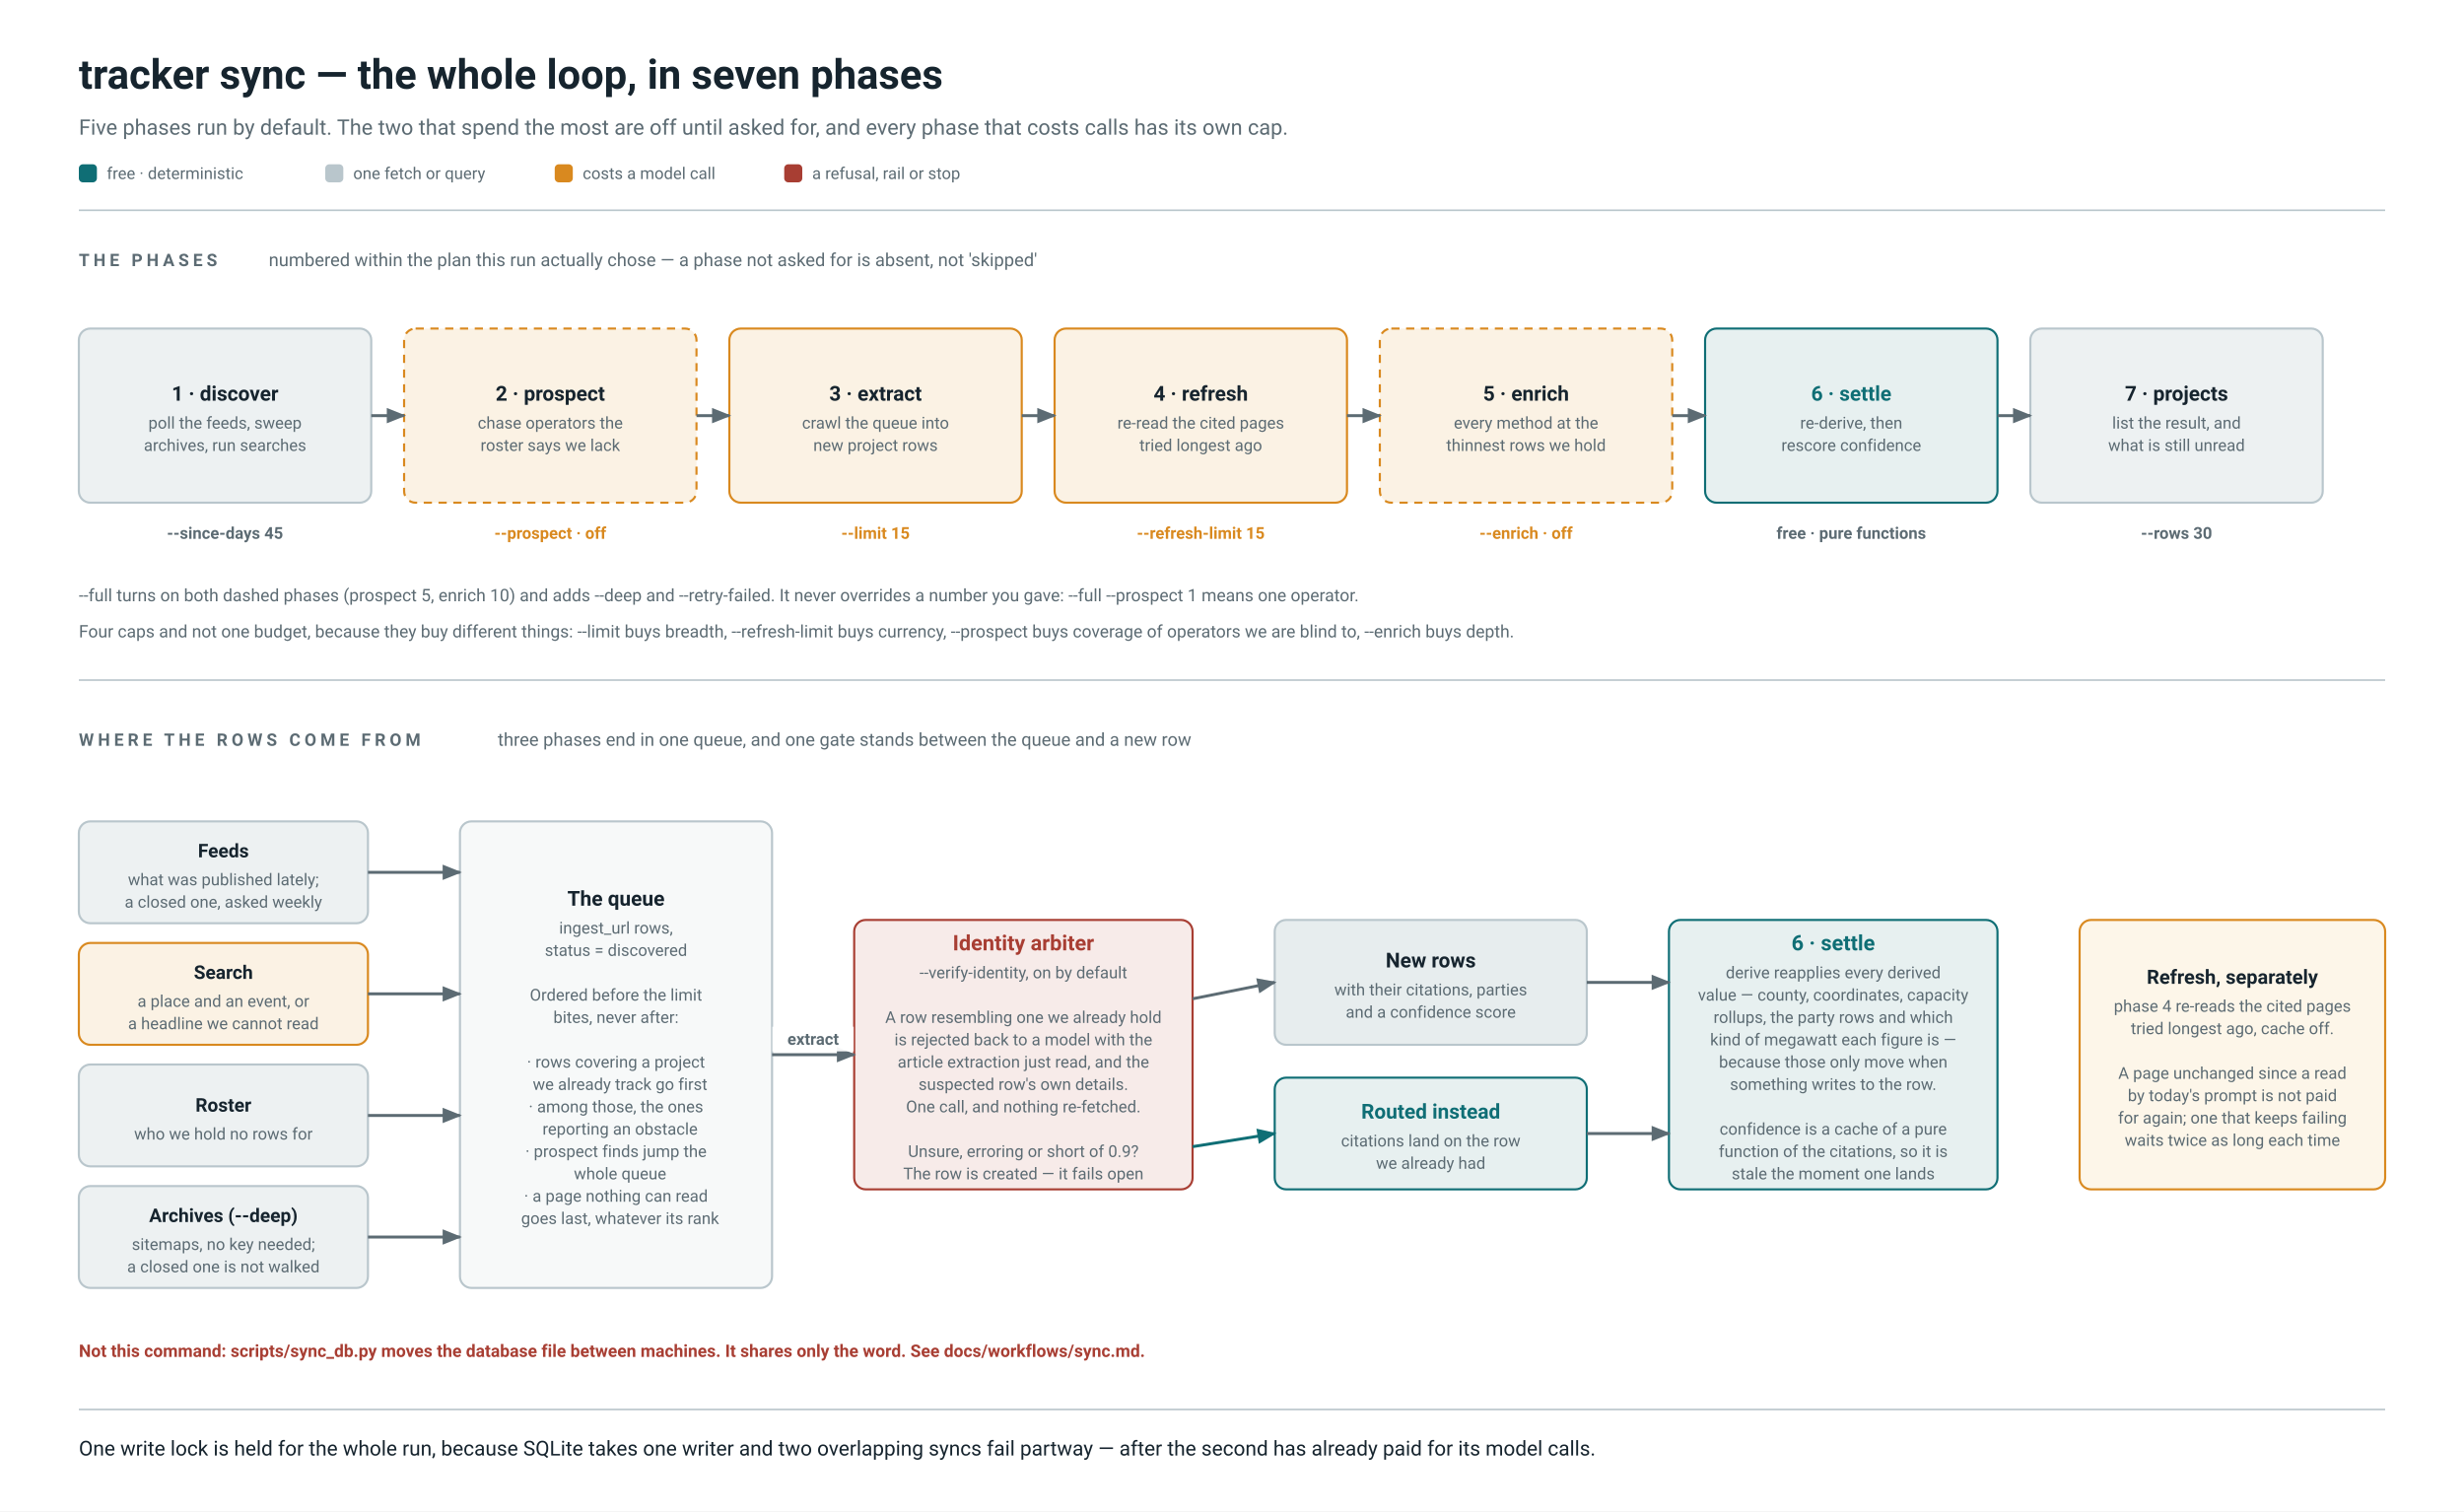
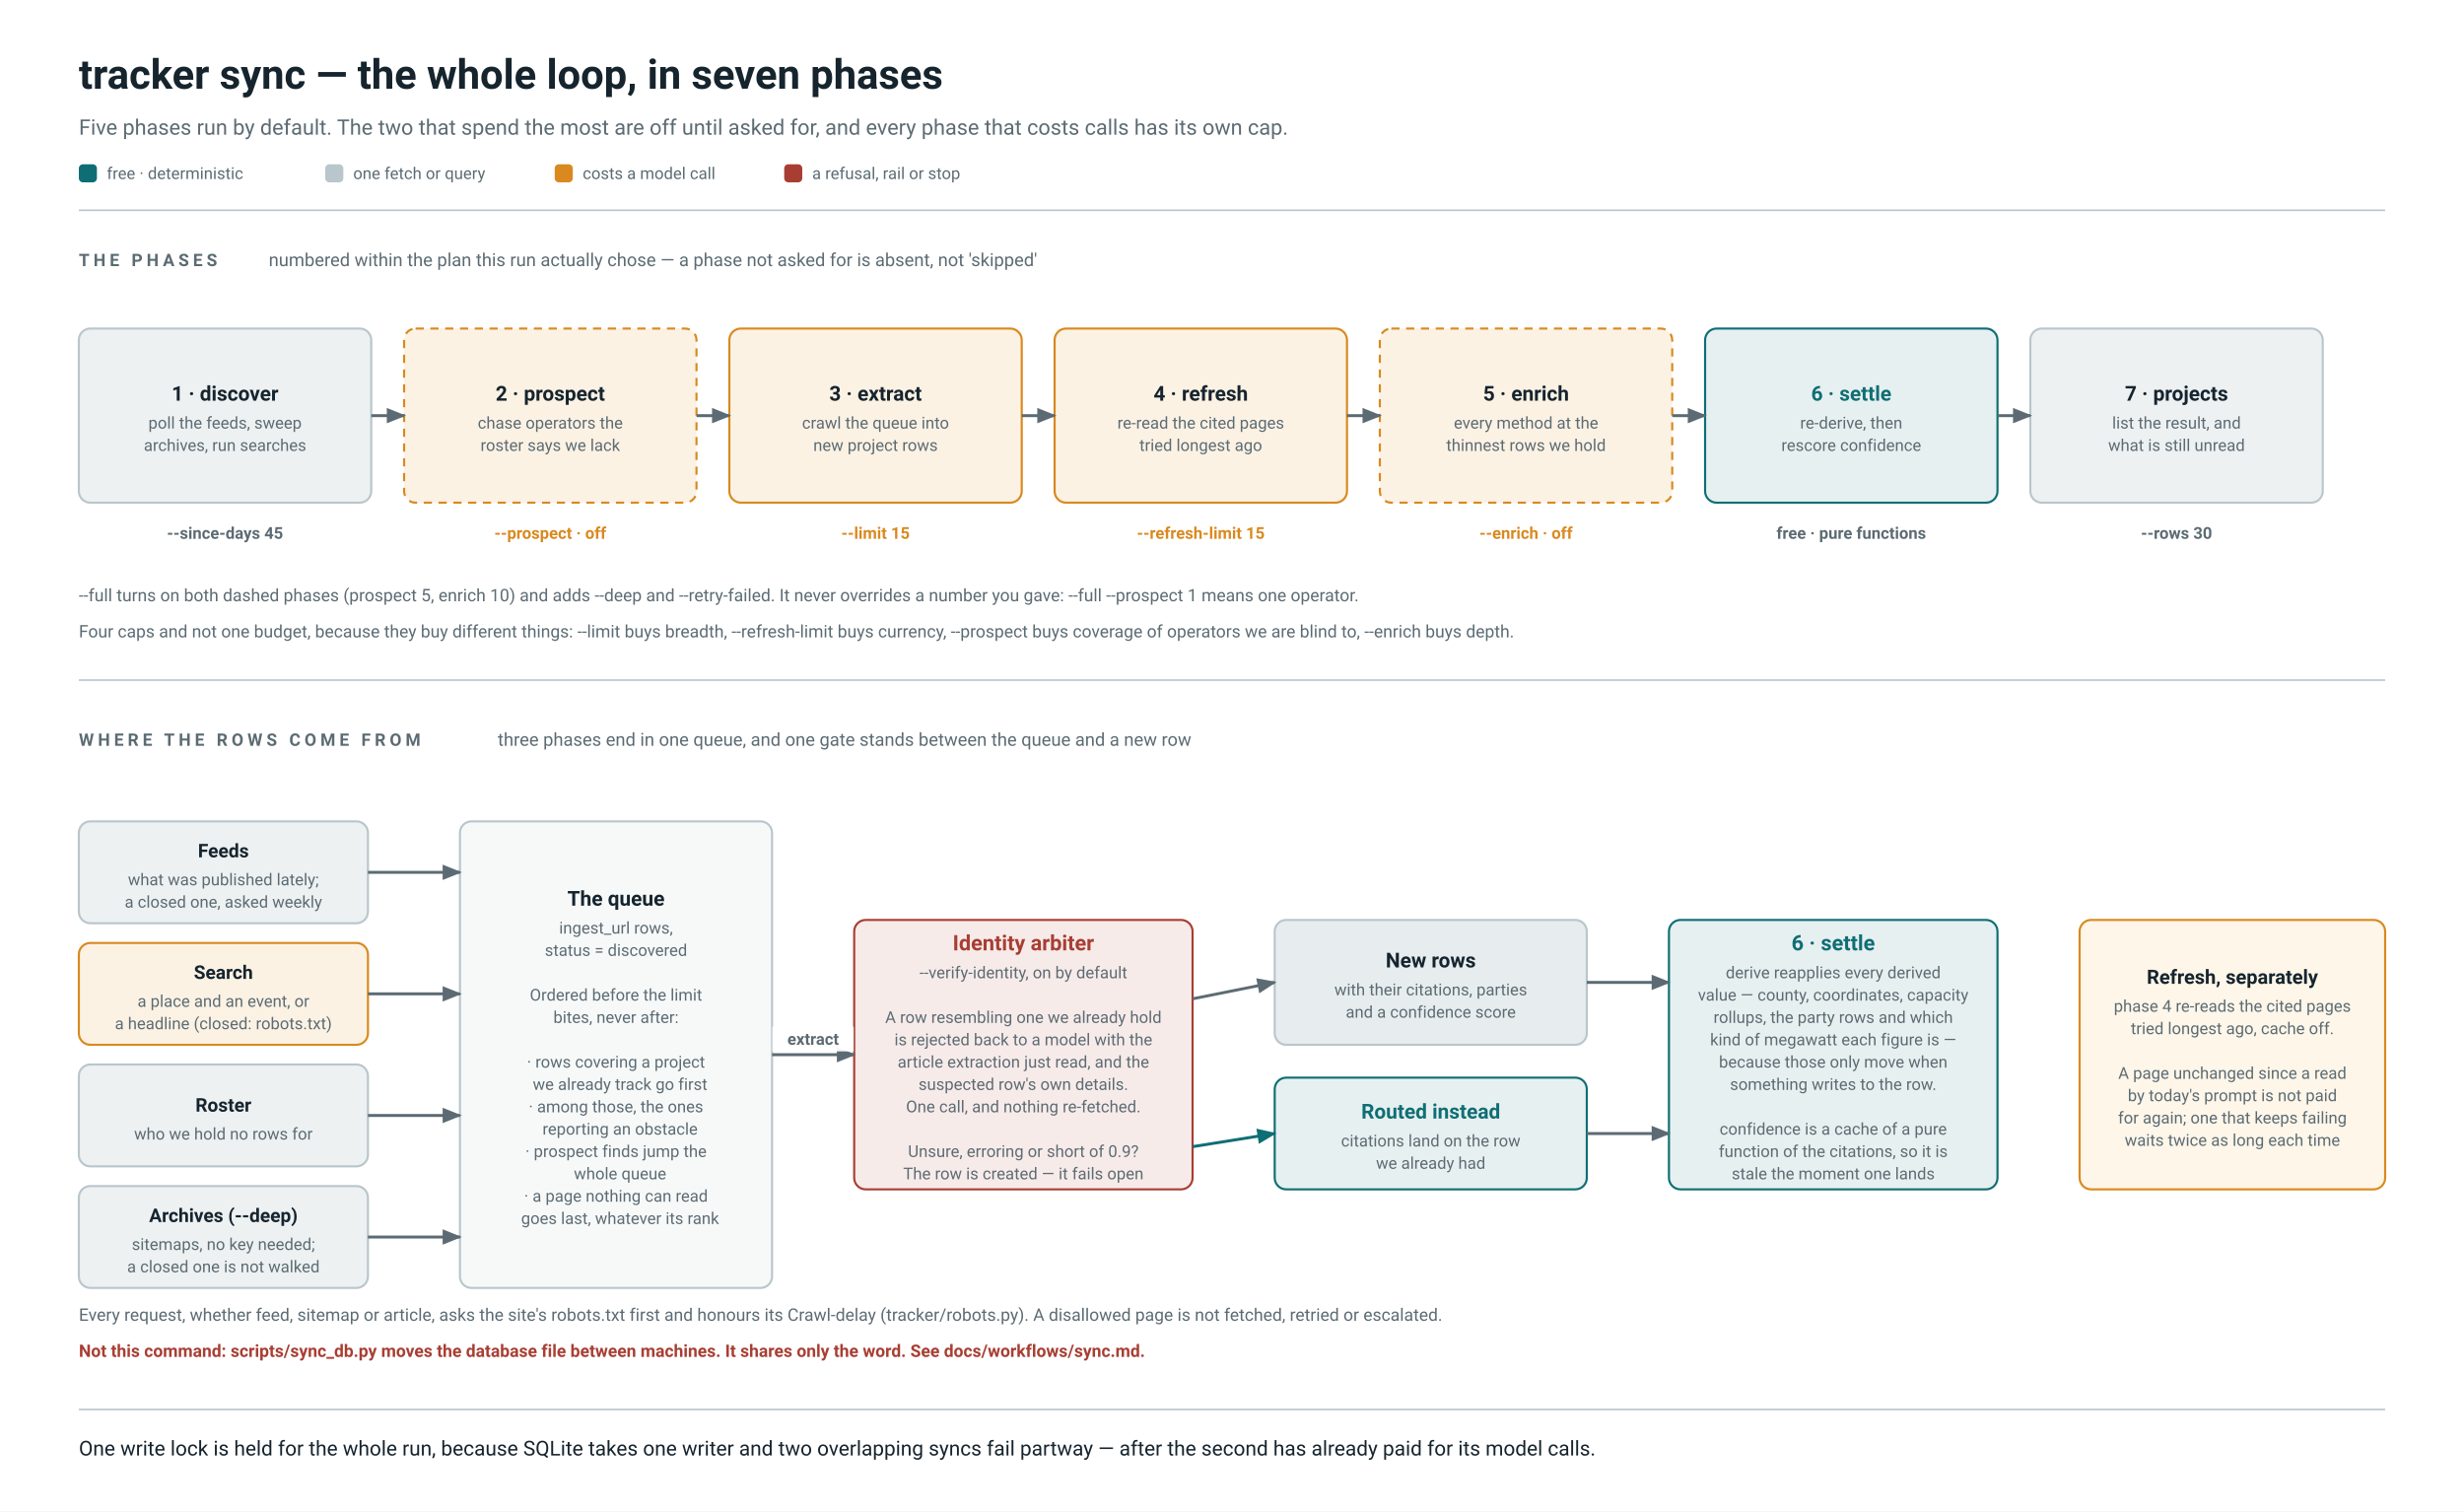
<svg xmlns="http://www.w3.org/2000/svg" width="1500" height="920" viewBox="0 0 1500 920" font-family="system-ui,-apple-system,'Segoe UI',Roboto,'Helvetica Neue','DejaVu Sans',Arial,sans-serif">
  <defs>
    <marker id="a0F6E75" viewBox="0 0 10 10" refX="9" refY="5" markerWidth="6.5" markerHeight="6.5" orient="auto-start-reverse">
      <path d="M 0 1 L 10 5 L 0 9 z" fill="#0F6E75" />
    </marker>
    <marker id="a5C6B73" viewBox="0 0 10 10" refX="9" refY="5" markerWidth="6.5" markerHeight="6.5" orient="auto-start-reverse">
      <path d="M 0 1 L 10 5 L 0 9 z" fill="#5C6B73" />
    </marker>
  </defs>
  <rect width="1500" height="920" fill="#FFFFFF" />
  <g font-family="system-ui,-apple-system,'Segoe UI',Roboto,'Helvetica Neue','DejaVu Sans',Arial,sans-serif" xml:space="preserve">
    <text x="48.0" y="54.0" font-size="25" fill="#16242E" text-anchor="start" font-weight="700">tracker sync — the whole loop, in seven phases</text>
    <text x="48.0" y="82.0" font-size="13" fill="#5C6B73" text-anchor="start">Five phases run by default. The two that spend the most are off until asked for, and every phase that costs calls has its own cap.</text>
    <rect x="48.0" y="100.0" width="11" height="11" rx="2.5" fill="#0F6E75" />
    <text x="65.0" y="109.0" font-size="10" fill="#5C6B73" text-anchor="start">free · deterministic</text>
    <rect x="198.0" y="100.0" width="11" height="11" rx="2.5" fill="#B9C6CC" />
    <text x="215.0" y="109.0" font-size="10" fill="#5C6B73" text-anchor="start">one fetch or query</text>
    <rect x="337.7" y="100.0" width="11" height="11" rx="2.5" fill="#D9891F" />
    <text x="354.7" y="109.0" font-size="10" fill="#5C6B73" text-anchor="start">costs a model call</text>
    <rect x="477.4" y="100.0" width="11" height="11" rx="2.5" fill="#A83E33" />
    <text x="494.4" y="109.0" font-size="10" fill="#5C6B73" text-anchor="start">a refusal, rail or stop</text>
    <line x1="48" y1="128" x2="1452" y2="128" stroke="#B9C6CC" stroke-width="1" />
    <text x="48.0" y="162.0" font-size="10.5" fill="#5C6B73" text-anchor="start" font-weight="700" letter-spacing="2.4">THE PHASES</text>
    <text x="163.6" y="162.0" font-size="11" fill="#5C6B73" text-anchor="start">numbered within the plan this run actually chose — a phase not asked for is absent, not 'skipped'</text>
    <rect x="48.0" y="200.0" width="178.0" height="106.0" rx="7" fill="#EDF1F2" stroke="#B9C6CC" stroke-width="1.3" />
    <text x="137.0" y="243.9" font-size="12.5" fill="#16242E" text-anchor="middle" font-weight="700">1 · discover</text>
    <text x="137.0" y="260.9" font-size="10" fill="#5C6B73" text-anchor="middle">poll the feeds, sweep</text>
    <text x="137.0" y="274.5" font-size="10" fill="#5C6B73" text-anchor="middle">archives, run searches</text>
    <text x="137.0" y="328.0" font-size="10" fill="#5C6B73" text-anchor="middle" font-weight="700">--since-days 45</text>
    <rect x="246.0" y="200.0" width="178.0" height="106.0" rx="7" fill="#FBF2E4" stroke="#D9891F" stroke-width="1.3" stroke-dasharray="5 4" />
    <text x="335.0" y="243.9" font-size="12.5" fill="#16242E" text-anchor="middle" font-weight="700">2 · prospect</text>
    <text x="335.0" y="260.9" font-size="10" fill="#5C6B73" text-anchor="middle">chase operators the</text>
    <text x="335.0" y="274.5" font-size="10" fill="#5C6B73" text-anchor="middle">roster says we lack</text>
    <text x="335.0" y="328.0" font-size="10" fill="#D9891F" text-anchor="middle" font-weight="700">--prospect · off</text>
    <rect x="444.0" y="200.0" width="178.0" height="106.0" rx="7" fill="#FBF2E4" stroke="#D9891F" stroke-width="1.3" />
    <text x="533.0" y="243.9" font-size="12.5" fill="#16242E" text-anchor="middle" font-weight="700">3 · extract</text>
    <text x="533.0" y="260.9" font-size="10" fill="#5C6B73" text-anchor="middle">crawl the queue into</text>
    <text x="533.0" y="274.5" font-size="10" fill="#5C6B73" text-anchor="middle">new project rows</text>
    <text x="533.0" y="328.0" font-size="10" fill="#D9891F" text-anchor="middle" font-weight="700">--limit 15</text>
    <rect x="642.0" y="200.0" width="178.0" height="106.0" rx="7" fill="#FBF2E4" stroke="#D9891F" stroke-width="1.3" />
    <text x="731.0" y="243.9" font-size="12.5" fill="#16242E" text-anchor="middle" font-weight="700">4 · refresh</text>
    <text x="731.0" y="260.9" font-size="10" fill="#5C6B73" text-anchor="middle">re-read the cited pages</text>
    <text x="731.0" y="274.5" font-size="10" fill="#5C6B73" text-anchor="middle">tried longest ago</text>
    <text x="731.0" y="328.0" font-size="10" fill="#D9891F" text-anchor="middle" font-weight="700">--refresh-limit 15</text>
    <rect x="840.0" y="200.0" width="178.0" height="106.0" rx="7" fill="#FBF2E4" stroke="#D9891F" stroke-width="1.3" stroke-dasharray="5 4" />
    <text x="929.0" y="243.9" font-size="12.5" fill="#16242E" text-anchor="middle" font-weight="700">5 · enrich</text>
    <text x="929.0" y="260.9" font-size="10" fill="#5C6B73" text-anchor="middle">every method at the</text>
    <text x="929.0" y="274.5" font-size="10" fill="#5C6B73" text-anchor="middle">thinnest rows we hold</text>
    <text x="929.0" y="328.0" font-size="10" fill="#D9891F" text-anchor="middle" font-weight="700">--enrich · off</text>
    <rect x="1038.0" y="200.0" width="178.0" height="106.0" rx="7" fill="#E7F0F0" stroke="#0F6E75" stroke-width="1.3" />
    <text x="1127.0" y="243.9" font-size="12.5" fill="#0F6E75" text-anchor="middle" font-weight="700">6 · settle</text>
    <text x="1127.0" y="260.9" font-size="10" fill="#5C6B73" text-anchor="middle">re-derive, then</text>
    <text x="1127.0" y="274.5" font-size="10" fill="#5C6B73" text-anchor="middle">rescore confidence</text>
    <text x="1127.0" y="328.0" font-size="10" fill="#5C6B73" text-anchor="middle" font-weight="700">free · pure functions</text>
    <rect x="1236.0" y="200.0" width="178.0" height="106.0" rx="7" fill="#EDF1F2" stroke="#B9C6CC" stroke-width="1.3" />
    <text x="1325.0" y="243.9" font-size="12.5" fill="#16242E" text-anchor="middle" font-weight="700">7 · projects</text>
    <text x="1325.0" y="260.9" font-size="10" fill="#5C6B73" text-anchor="middle">list the result, and</text>
    <text x="1325.0" y="274.5" font-size="10" fill="#5C6B73" text-anchor="middle">what is still unread</text>
    <text x="1325.0" y="328.0" font-size="10" fill="#5C6B73" text-anchor="middle" font-weight="700">--rows 30</text>
    <polyline points="226.0,253.0 246.0,253.0" fill="none" stroke="#5C6B73" stroke-width="1.8" stroke-linejoin="round" marker-end="url(#a5C6B73)" />
    <polyline points="424.0,253.0 444.0,253.0" fill="none" stroke="#5C6B73" stroke-width="1.8" stroke-linejoin="round" marker-end="url(#a5C6B73)" />
    <polyline points="622.0,253.0 642.0,253.0" fill="none" stroke="#5C6B73" stroke-width="1.8" stroke-linejoin="round" marker-end="url(#a5C6B73)" />
    <polyline points="820.0,253.0 840.0,253.0" fill="none" stroke="#5C6B73" stroke-width="1.8" stroke-linejoin="round" marker-end="url(#a5C6B73)" />
    <polyline points="1018.0,253.0 1038.0,253.0" fill="none" stroke="#5C6B73" stroke-width="1.8" stroke-linejoin="round" marker-end="url(#a5C6B73)" />
    <polyline points="1216.0,253.0 1236.0,253.0" fill="none" stroke="#5C6B73" stroke-width="1.8" stroke-linejoin="round" marker-end="url(#a5C6B73)" />
    <text x="48.0" y="366.0" font-size="10.5" fill="#5C6B73" text-anchor="start">--full turns on both dashed phases (prospect 5, enrich 10) and adds --deep and --retry-failed. It never overrides a number you gave: --full --prospect 1 means one operator.</text>
    <text x="48.0" y="388.0" font-size="10.5" fill="#5C6B73" text-anchor="start">Four caps and not one budget, because they buy different things: --limit buys breadth, --refresh-limit buys currency, --prospect buys coverage of operators we are blind to, --enrich buys depth.</text>
    <line x1="48" y1="414" x2="1452" y2="414" stroke="#B9C6CC" stroke-width="1" />
    <text x="48.0" y="454.0" font-size="10.5" fill="#5C6B73" text-anchor="start" font-weight="700" letter-spacing="2.4">WHERE THE ROWS COME FROM</text>
    <text x="303.0" y="454.0" font-size="11" fill="#5C6B73" text-anchor="start">three phases end in one queue, and one gate stands between the queue and a new row</text>
    <rect x="48.0" y="500.0" width="176.0" height="62.0" rx="7" fill="#EDF1F2" stroke="#B9C6CC" stroke-width="1.3" />
    <text x="136.0" y="521.9" font-size="11.5" fill="#16242E" text-anchor="middle" font-weight="700">Feeds</text>
    <text x="136.0" y="538.9" font-size="10" fill="#5C6B73" text-anchor="middle">what was published lately;</text>
    <text x="136.0" y="552.5" font-size="10" fill="#5C6B73" text-anchor="middle">a closed one, asked weekly</text>
    <rect x="48.0" y="574.0" width="176.0" height="62.0" rx="7" fill="#FBF2E4" stroke="#D9891F" stroke-width="1.3" />
    <text x="136.0" y="595.9" font-size="11.5" fill="#16242E" text-anchor="middle" font-weight="700">Search</text>
    <text x="136.0" y="612.9" font-size="10" fill="#5C6B73" text-anchor="middle">a place and an event, or</text>
-     <text x="136.0" y="626.5" font-size="10" fill="#5C6B73" text-anchor="middle">a headline we cannot read</text>
+     <text x="136.0" y="626.5" font-size="10" fill="#5C6B73" text-anchor="middle">a headline (closed: robots.txt)</text>
    <rect x="48.0" y="648.0" width="176.0" height="62.0" rx="7" fill="#EDF1F2" stroke="#B9C6CC" stroke-width="1.3" />
    <text x="136.0" y="676.7" font-size="11.5" fill="#16242E" text-anchor="middle" font-weight="700">Roster</text>
    <text x="136.0" y="693.7" font-size="10" fill="#5C6B73" text-anchor="middle">who we hold no rows for</text>
    <rect x="48.0" y="722.0" width="176.0" height="62.0" rx="7" fill="#EDF1F2" stroke="#B9C6CC" stroke-width="1.3" />
    <text x="136.0" y="743.9" font-size="11.5" fill="#16242E" text-anchor="middle" font-weight="700">Archives (--deep)</text>
    <text x="136.0" y="760.9" font-size="10" fill="#5C6B73" text-anchor="middle">sitemaps, no key needed;</text>
    <text x="136.0" y="774.5" font-size="10" fill="#5C6B73" text-anchor="middle">a closed one is not walked</text>
    <rect x="280.0" y="500.0" width="190.0" height="284.0" rx="7" fill="#F7F9F9" stroke="#B9C6CC" stroke-width="1.3" />
    <text x="375.0" y="551.3" font-size="12.5" fill="#16242E" text-anchor="middle" font-weight="700">The queue</text>
    <text x="375.0" y="568.3" font-size="10" fill="#5C6B73" text-anchor="middle">ingest_url rows,</text>
    <text x="375.0" y="581.9" font-size="10" fill="#5C6B73" text-anchor="middle">status = discovered</text>
    <text x="375.0" y="595.5" font-size="10" fill="#5C6B73" text-anchor="middle" />
    <text x="375.0" y="609.1" font-size="10" fill="#5C6B73" text-anchor="middle">Ordered before the limit</text>
    <text x="375.0" y="622.7" font-size="10" fill="#5C6B73" text-anchor="middle">bites, never after:</text>
    <text x="375.0" y="636.3" font-size="10" fill="#5C6B73" text-anchor="middle" />
    <text x="375.0" y="649.9" font-size="10" fill="#5C6B73" text-anchor="middle">· rows covering a project</text>
    <text x="375.0" y="663.5" font-size="10" fill="#5C6B73" text-anchor="middle">  we already track go first</text>
    <text x="375.0" y="677.1" font-size="10" fill="#5C6B73" text-anchor="middle">· among those, the ones</text>
    <text x="375.0" y="690.7" font-size="10" fill="#5C6B73" text-anchor="middle">  reporting an obstacle</text>
    <text x="375.0" y="704.3" font-size="10" fill="#5C6B73" text-anchor="middle">· prospect finds jump the</text>
    <text x="375.0" y="717.9" font-size="10" fill="#5C6B73" text-anchor="middle">  whole queue</text>
    <text x="375.0" y="731.5" font-size="10" fill="#5C6B73" text-anchor="middle">· a page nothing can read</text>
    <text x="375.0" y="745.1" font-size="10" fill="#5C6B73" text-anchor="middle">  goes last, whatever its rank</text>
    <polyline points="224.0,531.0 280.0,531.0" fill="none" stroke="#5C6B73" stroke-width="1.8" stroke-linejoin="round" marker-end="url(#a5C6B73)" />
    <polyline points="224.0,605.0 280.0,605.0" fill="none" stroke="#5C6B73" stroke-width="1.8" stroke-linejoin="round" marker-end="url(#a5C6B73)" />
    <polyline points="224.0,679.0 280.0,679.0" fill="none" stroke="#5C6B73" stroke-width="1.8" stroke-linejoin="round" marker-end="url(#a5C6B73)" />
    <polyline points="224.0,753.0 280.0,753.0" fill="none" stroke="#5C6B73" stroke-width="1.8" stroke-linejoin="round" marker-end="url(#a5C6B73)" />
    <rect x="520.0" y="560.0" width="206.0" height="164.0" rx="7" fill="#F7EBE9" stroke="#A83E33" stroke-width="1.3" />
    <text x="623.0" y="578.5" font-size="13" fill="#A83E33" text-anchor="middle" font-weight="700">Identity arbiter</text>
    <text x="623.0" y="595.5" font-size="10" fill="#5C6B73" text-anchor="middle">--verify-identity, on by default</text>
    <text x="623.0" y="609.1" font-size="10" fill="#5C6B73" text-anchor="middle" />
    <text x="623.0" y="622.7" font-size="10" fill="#5C6B73" text-anchor="middle">A row resembling one we already hold</text>
    <text x="623.0" y="636.3" font-size="10" fill="#5C6B73" text-anchor="middle">is rejected back to a model with the</text>
    <text x="623.0" y="649.9" font-size="10" fill="#5C6B73" text-anchor="middle">article extraction just read, and the</text>
    <text x="623.0" y="663.5" font-size="10" fill="#5C6B73" text-anchor="middle">suspected row's own details.</text>
    <text x="623.0" y="677.1" font-size="10" fill="#5C6B73" text-anchor="middle">One call, and nothing re-fetched.</text>
    <text x="623.0" y="690.7" font-size="10" fill="#5C6B73" text-anchor="middle" />
    <text x="623.0" y="704.3" font-size="10" fill="#5C6B73" text-anchor="middle">Unsure, erroring or short of 0.9?</text>
    <text x="623.0" y="717.9" font-size="10" fill="#5C6B73" text-anchor="middle">The row is created — it fails open</text>
    <polyline points="470.0,642.0 520.0,642.0" fill="none" stroke="#5C6B73" stroke-width="1.8" stroke-linejoin="round" marker-end="url(#a5C6B73)" />
    <rect x="470.2" y="625.0" width="49.5" height="15" fill="#FFFFFF" opacity="0.94" />
    <text x="495.0" y="636.0" font-size="10" fill="#5C6B73" text-anchor="middle" font-weight="700">extract</text>
    <rect x="776.0" y="560.0" width="190.0" height="76.0" rx="7" fill="#E7EDEE" stroke="#B9C6CC" stroke-width="1.3" />
    <text x="871.0" y="588.9" font-size="12.5" fill="#16242E" text-anchor="middle" font-weight="700">New rows</text>
    <text x="871.0" y="605.9" font-size="10" fill="#5C6B73" text-anchor="middle">with their citations, parties</text>
    <text x="871.0" y="619.5" font-size="10" fill="#5C6B73" text-anchor="middle">and a confidence score</text>
    <rect x="776.0" y="656.0" width="190.0" height="68.0" rx="7" fill="#E7F0F0" stroke="#0F6E75" stroke-width="1.3" />
    <text x="871.0" y="680.9" font-size="12.5" fill="#0F6E75" text-anchor="middle" font-weight="700">Routed instead</text>
    <text x="871.0" y="697.9" font-size="10" fill="#5C6B73" text-anchor="middle">citations land on the row</text>
    <text x="871.0" y="711.5" font-size="10" fill="#5C6B73" text-anchor="middle">we already had</text>
    <polyline points="726.0,608.0 776.0,598.0" fill="none" stroke="#5C6B73" stroke-width="1.8" stroke-linejoin="round" marker-end="url(#a5C6B73)" />
    <polyline points="726.0,698.0 776.0,690.0" fill="none" stroke="#0F6E75" stroke-width="1.8" stroke-linejoin="round" marker-end="url(#a0F6E75)" />
    <rect x="1016.0" y="560.0" width="200.0" height="164.0" rx="7" fill="#E7F0F0" stroke="#0F6E75" stroke-width="1.3" />
    <text x="1116.0" y="578.5" font-size="13" fill="#0F6E75" text-anchor="middle" font-weight="700">6 · settle</text>
    <text x="1116.0" y="595.5" font-size="10" fill="#5C6B73" text-anchor="middle">derive reapplies every derived</text>
    <text x="1116.0" y="609.1" font-size="10" fill="#5C6B73" text-anchor="middle">value — county, coordinates, capacity</text>
    <text x="1116.0" y="622.7" font-size="10" fill="#5C6B73" text-anchor="middle">rollups, the party rows and which</text>
    <text x="1116.0" y="636.3" font-size="10" fill="#5C6B73" text-anchor="middle">kind of megawatt each figure is —</text>
    <text x="1116.0" y="649.9" font-size="10" fill="#5C6B73" text-anchor="middle">because those only move when</text>
    <text x="1116.0" y="663.5" font-size="10" fill="#5C6B73" text-anchor="middle">something writes to the row.</text>
    <text x="1116.0" y="677.1" font-size="10" fill="#5C6B73" text-anchor="middle" />
    <text x="1116.0" y="690.7" font-size="10" fill="#5C6B73" text-anchor="middle">confidence is a cache of a pure</text>
    <text x="1116.0" y="704.3" font-size="10" fill="#5C6B73" text-anchor="middle">function of the citations, so it is</text>
    <text x="1116.0" y="717.9" font-size="10" fill="#5C6B73" text-anchor="middle">stale the moment one lands</text>
    <polyline points="966.0,598.0 1016.0,598.0" fill="none" stroke="#5C6B73" stroke-width="1.8" stroke-linejoin="round" marker-end="url(#a5C6B73)" />
    <polyline points="966.0,690.0 1016.0,690.0" fill="none" stroke="#5C6B73" stroke-width="1.8" stroke-linejoin="round" marker-end="url(#a5C6B73)" />
    <rect x="1266.0" y="560.0" width="186.0" height="164.0" rx="7" fill="#FDF6E9" stroke="#D9891F" stroke-width="1.3" />
    <text x="1359.0" y="598.9" font-size="12" fill="#16242E" text-anchor="middle" font-weight="700">Refresh, separately</text>
    <text x="1359.0" y="615.9" font-size="10" fill="#5C6B73" text-anchor="middle">phase 4 re-reads the cited pages</text>
    <text x="1359.0" y="629.5" font-size="10" fill="#5C6B73" text-anchor="middle">tried longest ago, cache off.</text>
    <text x="1359.0" y="643.1" font-size="10" fill="#5C6B73" text-anchor="middle" />
    <text x="1359.0" y="656.7" font-size="10" fill="#5C6B73" text-anchor="middle">A page unchanged since a read</text>
    <text x="1359.0" y="670.3" font-size="10" fill="#5C6B73" text-anchor="middle">by today's prompt is not paid</text>
    <text x="1359.0" y="683.9" font-size="10" fill="#5C6B73" text-anchor="middle">for again; one that keeps failing</text>
    <text x="1359.0" y="697.5" font-size="10" fill="#5C6B73" text-anchor="middle">waits twice as long each time</text>
+     <text x="48.0" y="804.0" font-size="10.5" fill="#5C6B73" text-anchor="start">Every request, whether feed, sitemap or article, asks the site's robots.txt first and honours its Crawl-delay (tracker/robots.py). A disallowed page is not fetched, retried or escalated.</text>
    <text x="48.0" y="826.0" font-size="10.5" fill="#A83E33" text-anchor="start" font-weight="700">Not this command: scripts/sync_db.py moves the database file between machines. It shares only the word. See docs/workflows/sync.md.</text>
    <line x1="48" y1="858" x2="1452" y2="858" stroke="#B9C6CC" stroke-width="1" />
    <text x="48.0" y="886.0" font-size="12.5" fill="#16242E" text-anchor="start">One write lock is held for the whole run, because SQLite takes one writer and two overlapping syncs fail partway — after the second has already paid for its model calls.</text>
  </g>
</svg>
